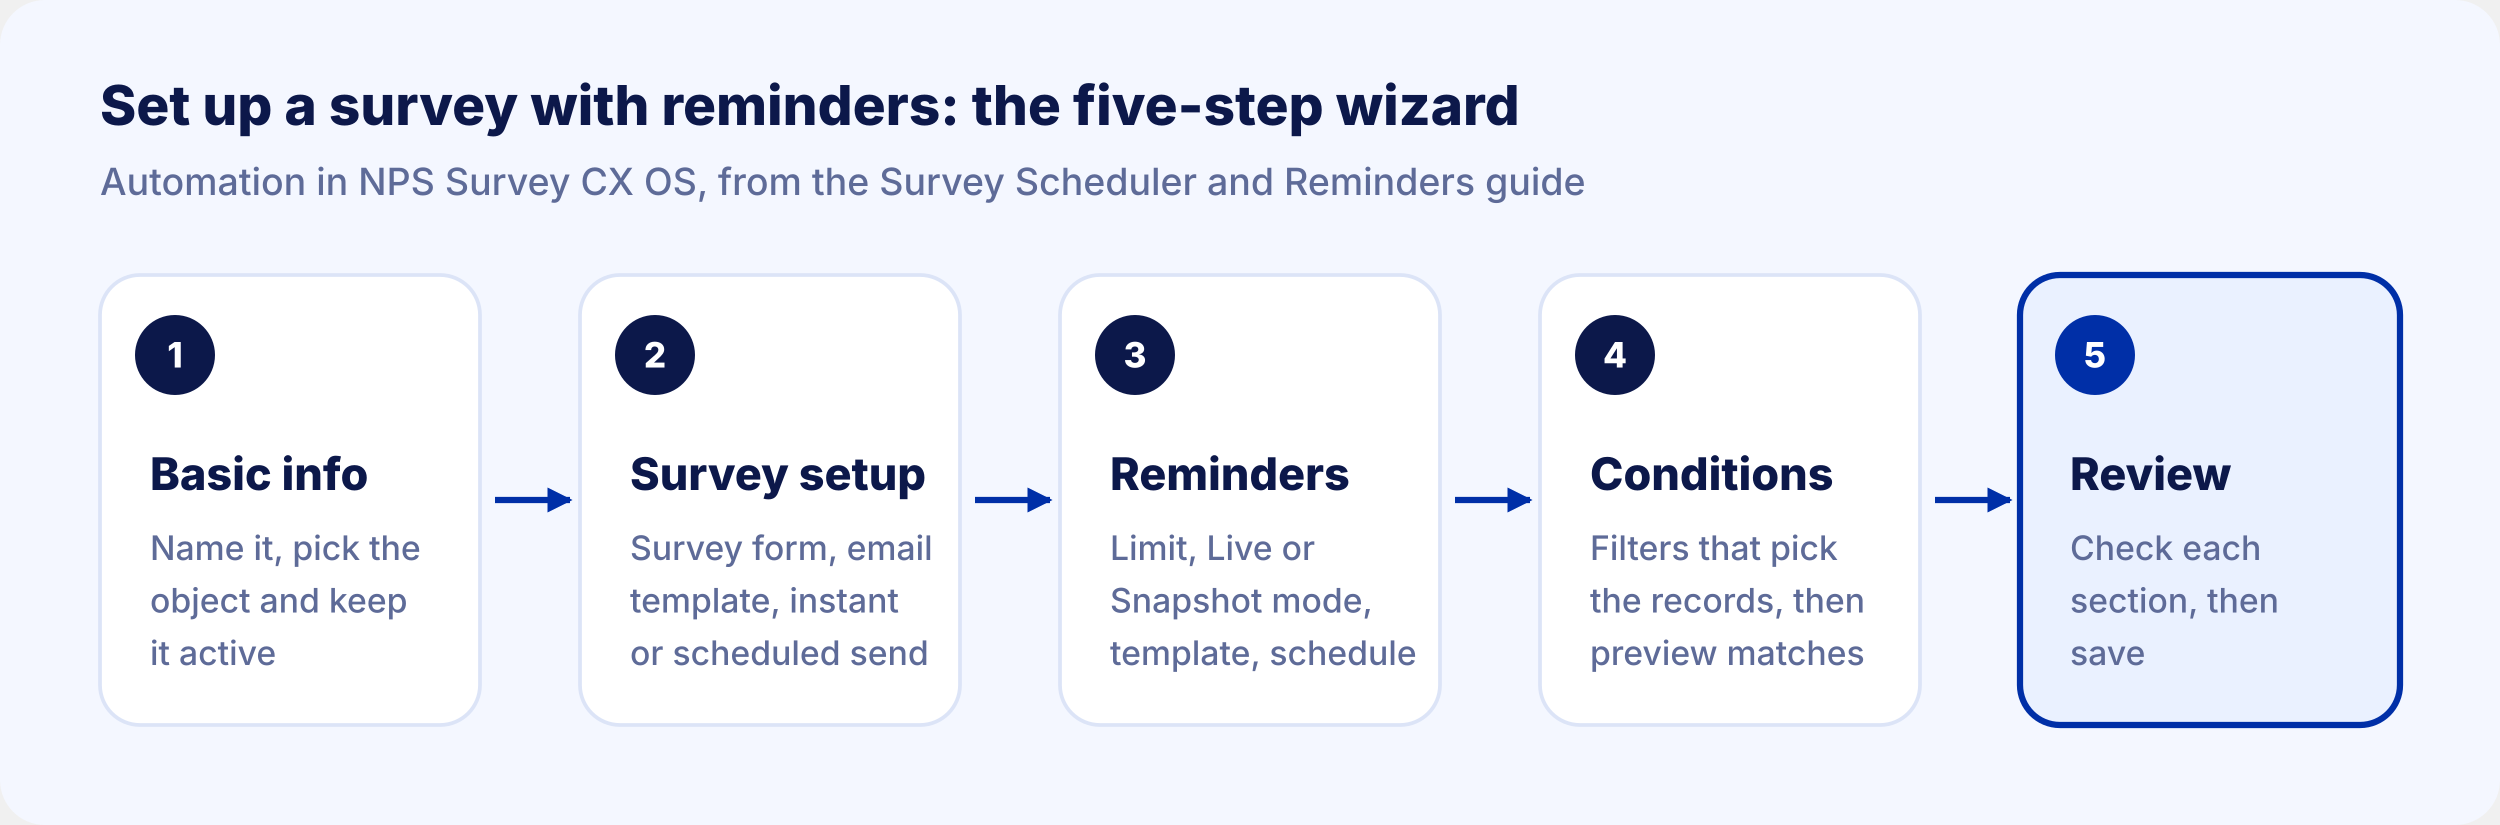
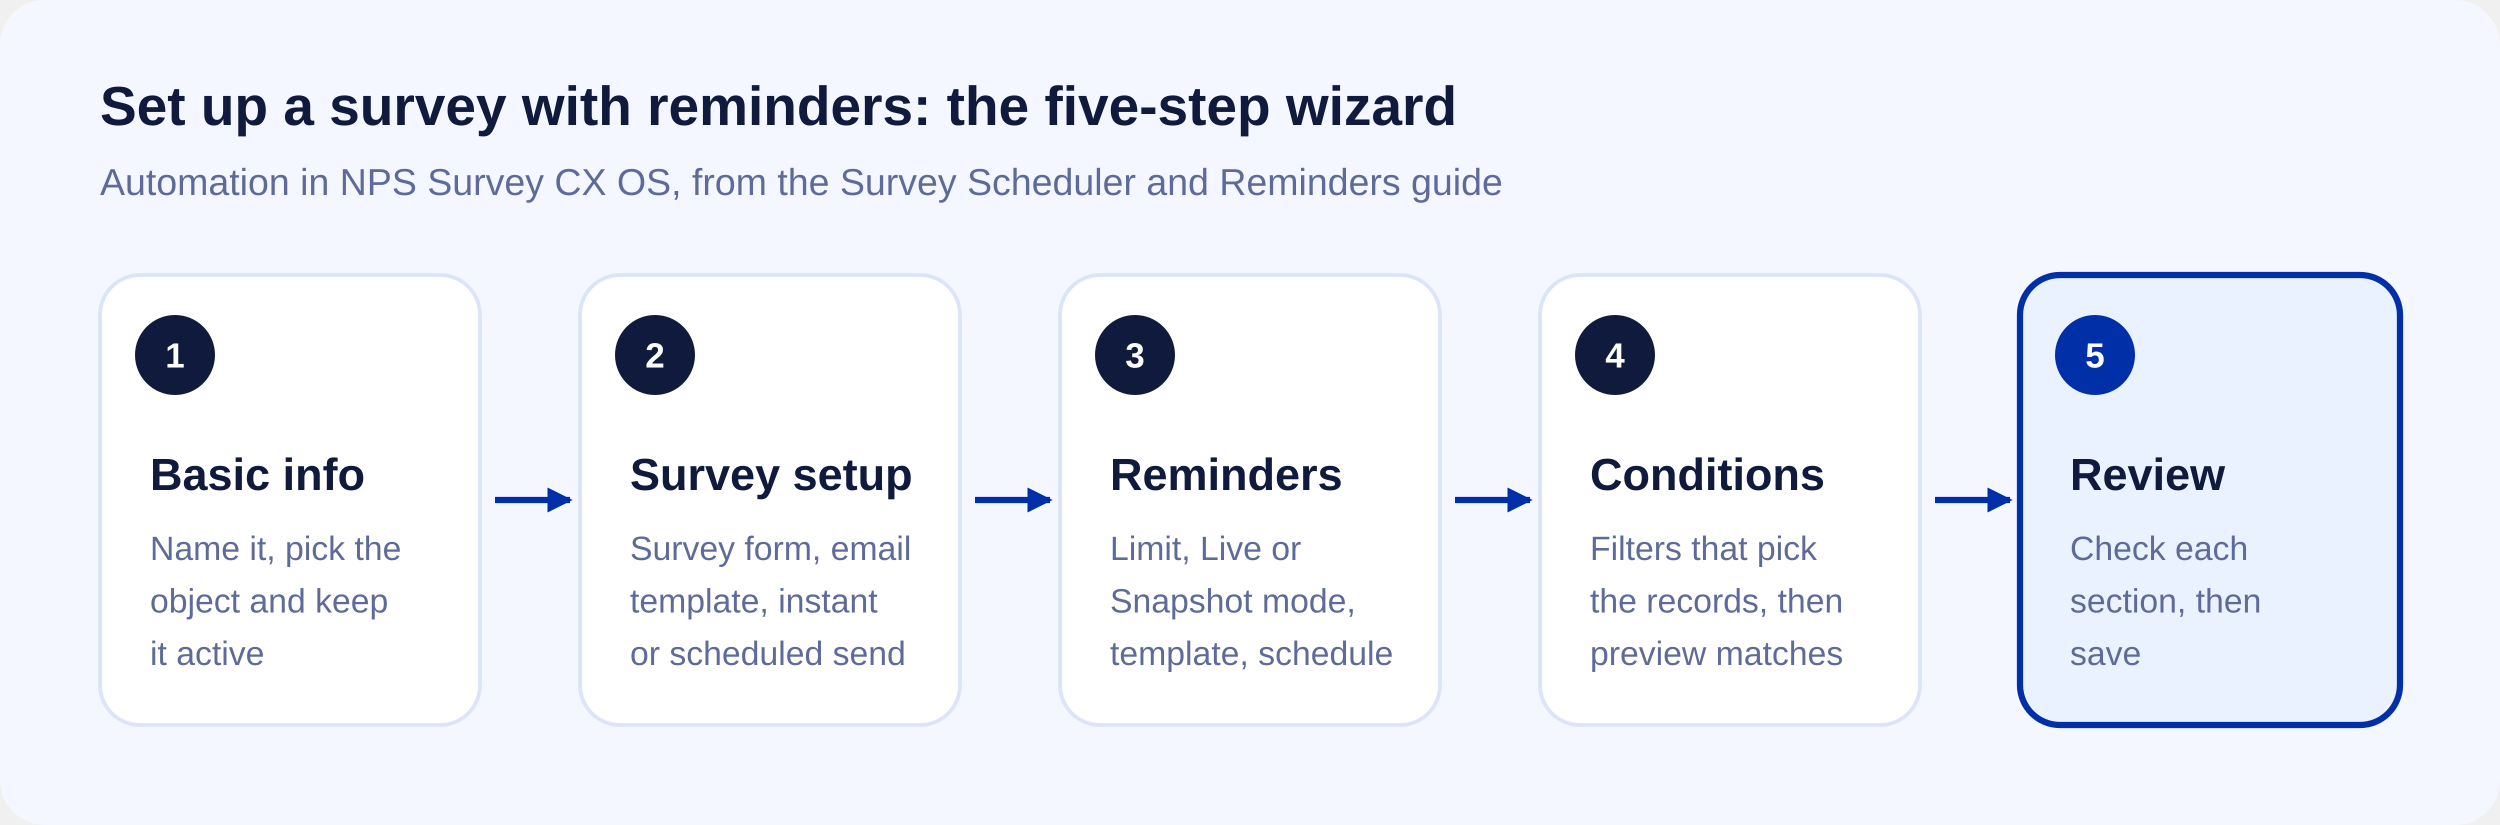
<svg xmlns="http://www.w3.org/2000/svg" viewBox="0 0 1000 330" role="img" aria-label="Five-step wizard: basic info, survey setup, reminders, conditions, review and save">
  <defs>
    <marker id="ah" viewBox="0 0 10 10" refX="8" refY="5" markerWidth="7" markerHeight="7" orient="auto-start-reverse">
      <path d="M0 0L10 5L0 10z" fill="#002FA7" />
    </marker>
    <marker id="ahs" viewBox="0 0 10 10" refX="9" refY="5" markerWidth="4" markerHeight="4" orient="auto">
      <path d="M0 0L10 5L0 10z" fill="#002FA7" />
    </marker>
    <marker id="aha" viewBox="0 0 10 10" refX="8" refY="5" markerWidth="5" markerHeight="5" orient="auto-start-reverse">
      <path d="M0 0L10 5L0 10z" fill="#E9A52B" />
    </marker>
    <marker id="ahr" viewBox="0 0 10 10" refX="8" refY="5" markerWidth="6" markerHeight="6" orient="auto-start-reverse">
      <path d="M0 0L10 5L0 10z" fill="#EB5757" />
    </marker>
    <marker id="ahg" viewBox="0 0 10 10" refX="8" refY="5" markerWidth="6" markerHeight="6" orient="auto-start-reverse">
      <path d="M0 0L10 5L0 10z" fill="#23A96A" />
    </marker>
  </defs>
  <rect width="1000" height="330" rx="18" fill="#F4F7FF" />
-   <text x="40" y="50" font-size="22" font-weight="800" fill="#0C184A" text-anchor="start" font-family="Inter, Arial, sans-serif">Set up a survey with reminders: the five-step wizard</text>
-   <text x="40" y="78" font-size="15" font-weight="500" fill="#5E6B98" text-anchor="start" font-family="Inter, Arial, sans-serif">Automation in NPS Survey CX OS, from the Survey Scheduler and Reminders guide</text>
+   <text x="40" y="50" font-size="22" font-weight="800" fill="#0F1A3D" text-anchor="start" font-family="IBM Plex Sans, Arial, sans-serif">Set up a survey with reminders: the five-step wizard</text>
+   <text x="40" y="78" font-size="15" font-weight="500" fill="#5E6B98" text-anchor="start" font-family="IBM Plex Sans, Arial, sans-serif">Automation in NPS Survey CX OS, from the Survey Scheduler and Reminders guide</text>
  <rect x="40.0" y="110" width="152.0" height="180" rx="16" fill="#FFFFFF" stroke="#DCE4F7" stroke-width="1.5" />
-   <circle cx="70.0" cy="142" r="16" fill="#0C184A" />
-   <text x="70.0" y="147" font-size="14" font-weight="800" fill="#FFFFFF" text-anchor="middle" font-family="Inter, Arial, sans-serif">1</text>
-   <text x="60.0" y="196" font-size="18" font-weight="800" fill="#0C184A" text-anchor="start" font-family="Inter, Arial, sans-serif">Basic info</text>
-   <text x="60.0" y="224" font-size="13.5" font-weight="500" fill="#5E6B98" text-anchor="start" font-family="Inter, Arial, sans-serif">Name it, pick the</text>
-   <text x="60.0" y="245" font-size="13.5" font-weight="500" fill="#5E6B98" text-anchor="start" font-family="Inter, Arial, sans-serif">object and keep</text>
-   <text x="60.0" y="266" font-size="13.5" font-weight="500" fill="#5E6B98" text-anchor="start" font-family="Inter, Arial, sans-serif">it active</text>
+   <circle cx="70.0" cy="142" r="16" fill="#0F1A3D" />
+   <text x="70.0" y="147" font-size="14" font-weight="800" fill="#FFFFFF" text-anchor="middle" font-family="IBM Plex Sans, Arial, sans-serif">1</text>
+   <text x="60.0" y="196" font-size="18" font-weight="800" fill="#0F1A3D" text-anchor="start" font-family="IBM Plex Sans, Arial, sans-serif">Basic info</text>
+   <text x="60.0" y="224" font-size="13.5" font-weight="500" fill="#5E6B98" text-anchor="start" font-family="IBM Plex Sans, Arial, sans-serif">Name it, pick the</text>
+   <text x="60.0" y="245" font-size="13.5" font-weight="500" fill="#5E6B98" text-anchor="start" font-family="IBM Plex Sans, Arial, sans-serif">object and keep</text>
+   <text x="60.0" y="266" font-size="13.5" font-weight="500" fill="#5E6B98" text-anchor="start" font-family="IBM Plex Sans, Arial, sans-serif">it active</text>
  <line x1="198.0" y1="200" x2="228.0" y2="200" stroke="#002FA7" stroke-width="2.5" marker-end="url(#ahs)" />
  <rect x="232.0" y="110" width="152.0" height="180" rx="16" fill="#FFFFFF" stroke="#DCE4F7" stroke-width="1.5" />
-   <circle cx="262.0" cy="142" r="16" fill="#0C184A" />
-   <text x="262.0" y="147" font-size="14" font-weight="800" fill="#FFFFFF" text-anchor="middle" font-family="Inter, Arial, sans-serif">2</text>
-   <text x="252.0" y="196" font-size="18" font-weight="800" fill="#0C184A" text-anchor="start" font-family="Inter, Arial, sans-serif">Survey setup</text>
-   <text x="252.0" y="224" font-size="13.5" font-weight="500" fill="#5E6B98" text-anchor="start" font-family="Inter, Arial, sans-serif">Survey form, email</text>
-   <text x="252.0" y="245" font-size="13.5" font-weight="500" fill="#5E6B98" text-anchor="start" font-family="Inter, Arial, sans-serif">template, instant</text>
-   <text x="252.0" y="266" font-size="13.5" font-weight="500" fill="#5E6B98" text-anchor="start" font-family="Inter, Arial, sans-serif">or scheduled send</text>
+   <circle cx="262.0" cy="142" r="16" fill="#0F1A3D" />
+   <text x="262.0" y="147" font-size="14" font-weight="800" fill="#FFFFFF" text-anchor="middle" font-family="IBM Plex Sans, Arial, sans-serif">2</text>
+   <text x="252.0" y="196" font-size="18" font-weight="800" fill="#0F1A3D" text-anchor="start" font-family="IBM Plex Sans, Arial, sans-serif">Survey setup</text>
+   <text x="252.0" y="224" font-size="13.5" font-weight="500" fill="#5E6B98" text-anchor="start" font-family="IBM Plex Sans, Arial, sans-serif">Survey form, email</text>
+   <text x="252.0" y="245" font-size="13.5" font-weight="500" fill="#5E6B98" text-anchor="start" font-family="IBM Plex Sans, Arial, sans-serif">template, instant</text>
+   <text x="252.0" y="266" font-size="13.5" font-weight="500" fill="#5E6B98" text-anchor="start" font-family="IBM Plex Sans, Arial, sans-serif">or scheduled send</text>
  <line x1="390.0" y1="200" x2="420.0" y2="200" stroke="#002FA7" stroke-width="2.5" marker-end="url(#ahs)" />
  <rect x="424.0" y="110" width="152.0" height="180" rx="16" fill="#FFFFFF" stroke="#DCE4F7" stroke-width="1.5" />
-   <circle cx="454.0" cy="142" r="16" fill="#0C184A" />
-   <text x="454.0" y="147" font-size="14" font-weight="800" fill="#FFFFFF" text-anchor="middle" font-family="Inter, Arial, sans-serif">3</text>
-   <text x="444.0" y="196" font-size="18" font-weight="800" fill="#0C184A" text-anchor="start" font-family="Inter, Arial, sans-serif">Reminders</text>
-   <text x="444.0" y="224" font-size="13.5" font-weight="500" fill="#5E6B98" text-anchor="start" font-family="Inter, Arial, sans-serif">Limit, Live or</text>
-   <text x="444.0" y="245" font-size="13.5" font-weight="500" fill="#5E6B98" text-anchor="start" font-family="Inter, Arial, sans-serif">Snapshot mode,</text>
-   <text x="444.0" y="266" font-size="13.5" font-weight="500" fill="#5E6B98" text-anchor="start" font-family="Inter, Arial, sans-serif">template, schedule</text>
+   <circle cx="454.0" cy="142" r="16" fill="#0F1A3D" />
+   <text x="454.0" y="147" font-size="14" font-weight="800" fill="#FFFFFF" text-anchor="middle" font-family="IBM Plex Sans, Arial, sans-serif">3</text>
+   <text x="444.0" y="196" font-size="18" font-weight="800" fill="#0F1A3D" text-anchor="start" font-family="IBM Plex Sans, Arial, sans-serif">Reminders</text>
+   <text x="444.0" y="224" font-size="13.5" font-weight="500" fill="#5E6B98" text-anchor="start" font-family="IBM Plex Sans, Arial, sans-serif">Limit, Live or</text>
+   <text x="444.0" y="245" font-size="13.5" font-weight="500" fill="#5E6B98" text-anchor="start" font-family="IBM Plex Sans, Arial, sans-serif">Snapshot mode,</text>
+   <text x="444.0" y="266" font-size="13.5" font-weight="500" fill="#5E6B98" text-anchor="start" font-family="IBM Plex Sans, Arial, sans-serif">template, schedule</text>
  <line x1="582.0" y1="200" x2="612.0" y2="200" stroke="#002FA7" stroke-width="2.5" marker-end="url(#ahs)" />
  <rect x="616.0" y="110" width="152.0" height="180" rx="16" fill="#FFFFFF" stroke="#DCE4F7" stroke-width="1.5" />
-   <circle cx="646.0" cy="142" r="16" fill="#0C184A" />
-   <text x="646.0" y="147" font-size="14" font-weight="800" fill="#FFFFFF" text-anchor="middle" font-family="Inter, Arial, sans-serif">4</text>
-   <text x="636.0" y="196" font-size="18" font-weight="800" fill="#0C184A" text-anchor="start" font-family="Inter, Arial, sans-serif">Conditions</text>
-   <text x="636.0" y="224" font-size="13.5" font-weight="500" fill="#5E6B98" text-anchor="start" font-family="Inter, Arial, sans-serif">Filters that pick</text>
-   <text x="636.0" y="245" font-size="13.5" font-weight="500" fill="#5E6B98" text-anchor="start" font-family="Inter, Arial, sans-serif">the records, then</text>
-   <text x="636.0" y="266" font-size="13.5" font-weight="500" fill="#5E6B98" text-anchor="start" font-family="Inter, Arial, sans-serif">preview matches</text>
+   <circle cx="646.0" cy="142" r="16" fill="#0F1A3D" />
+   <text x="646.0" y="147" font-size="14" font-weight="800" fill="#FFFFFF" text-anchor="middle" font-family="IBM Plex Sans, Arial, sans-serif">4</text>
+   <text x="636.0" y="196" font-size="18" font-weight="800" fill="#0F1A3D" text-anchor="start" font-family="IBM Plex Sans, Arial, sans-serif">Conditions</text>
+   <text x="636.0" y="224" font-size="13.5" font-weight="500" fill="#5E6B98" text-anchor="start" font-family="IBM Plex Sans, Arial, sans-serif">Filters that pick</text>
+   <text x="636.0" y="245" font-size="13.5" font-weight="500" fill="#5E6B98" text-anchor="start" font-family="IBM Plex Sans, Arial, sans-serif">the records, then</text>
+   <text x="636.0" y="266" font-size="13.5" font-weight="500" fill="#5E6B98" text-anchor="start" font-family="IBM Plex Sans, Arial, sans-serif">preview matches</text>
  <line x1="774.0" y1="200" x2="804.0" y2="200" stroke="#002FA7" stroke-width="2.5" marker-end="url(#ahs)" />
  <rect x="808.0" y="110" width="152.0" height="180" rx="16" fill="#EAF1FF" stroke="#002FA7" stroke-width="2.5" />
  <circle cx="838.0" cy="142" r="16" fill="#002FA7" />
-   <text x="838.0" y="147" font-size="14" font-weight="800" fill="#FFFFFF" text-anchor="middle" font-family="Inter, Arial, sans-serif">5</text>
-   <text x="828.0" y="196" font-size="18" font-weight="800" fill="#0C184A" text-anchor="start" font-family="Inter, Arial, sans-serif">Review</text>
-   <text x="828.0" y="224" font-size="13.5" font-weight="500" fill="#5E6B98" text-anchor="start" font-family="Inter, Arial, sans-serif">Check each</text>
-   <text x="828.0" y="245" font-size="13.5" font-weight="500" fill="#5E6B98" text-anchor="start" font-family="Inter, Arial, sans-serif">section, then</text>
-   <text x="828.0" y="266" font-size="13.5" font-weight="500" fill="#5E6B98" text-anchor="start" font-family="Inter, Arial, sans-serif">save</text>
+   <text x="838.0" y="147" font-size="14" font-weight="800" fill="#FFFFFF" text-anchor="middle" font-family="IBM Plex Sans, Arial, sans-serif">5</text>
+   <text x="828.0" y="196" font-size="18" font-weight="800" fill="#0F1A3D" text-anchor="start" font-family="IBM Plex Sans, Arial, sans-serif">Review</text>
+   <text x="828.0" y="224" font-size="13.5" font-weight="500" fill="#5E6B98" text-anchor="start" font-family="IBM Plex Sans, Arial, sans-serif">Check each</text>
+   <text x="828.0" y="245" font-size="13.5" font-weight="500" fill="#5E6B98" text-anchor="start" font-family="IBM Plex Sans, Arial, sans-serif">section, then</text>
+   <text x="828.0" y="266" font-size="13.5" font-weight="500" fill="#5E6B98" text-anchor="start" font-family="IBM Plex Sans, Arial, sans-serif">save</text>
</svg>
